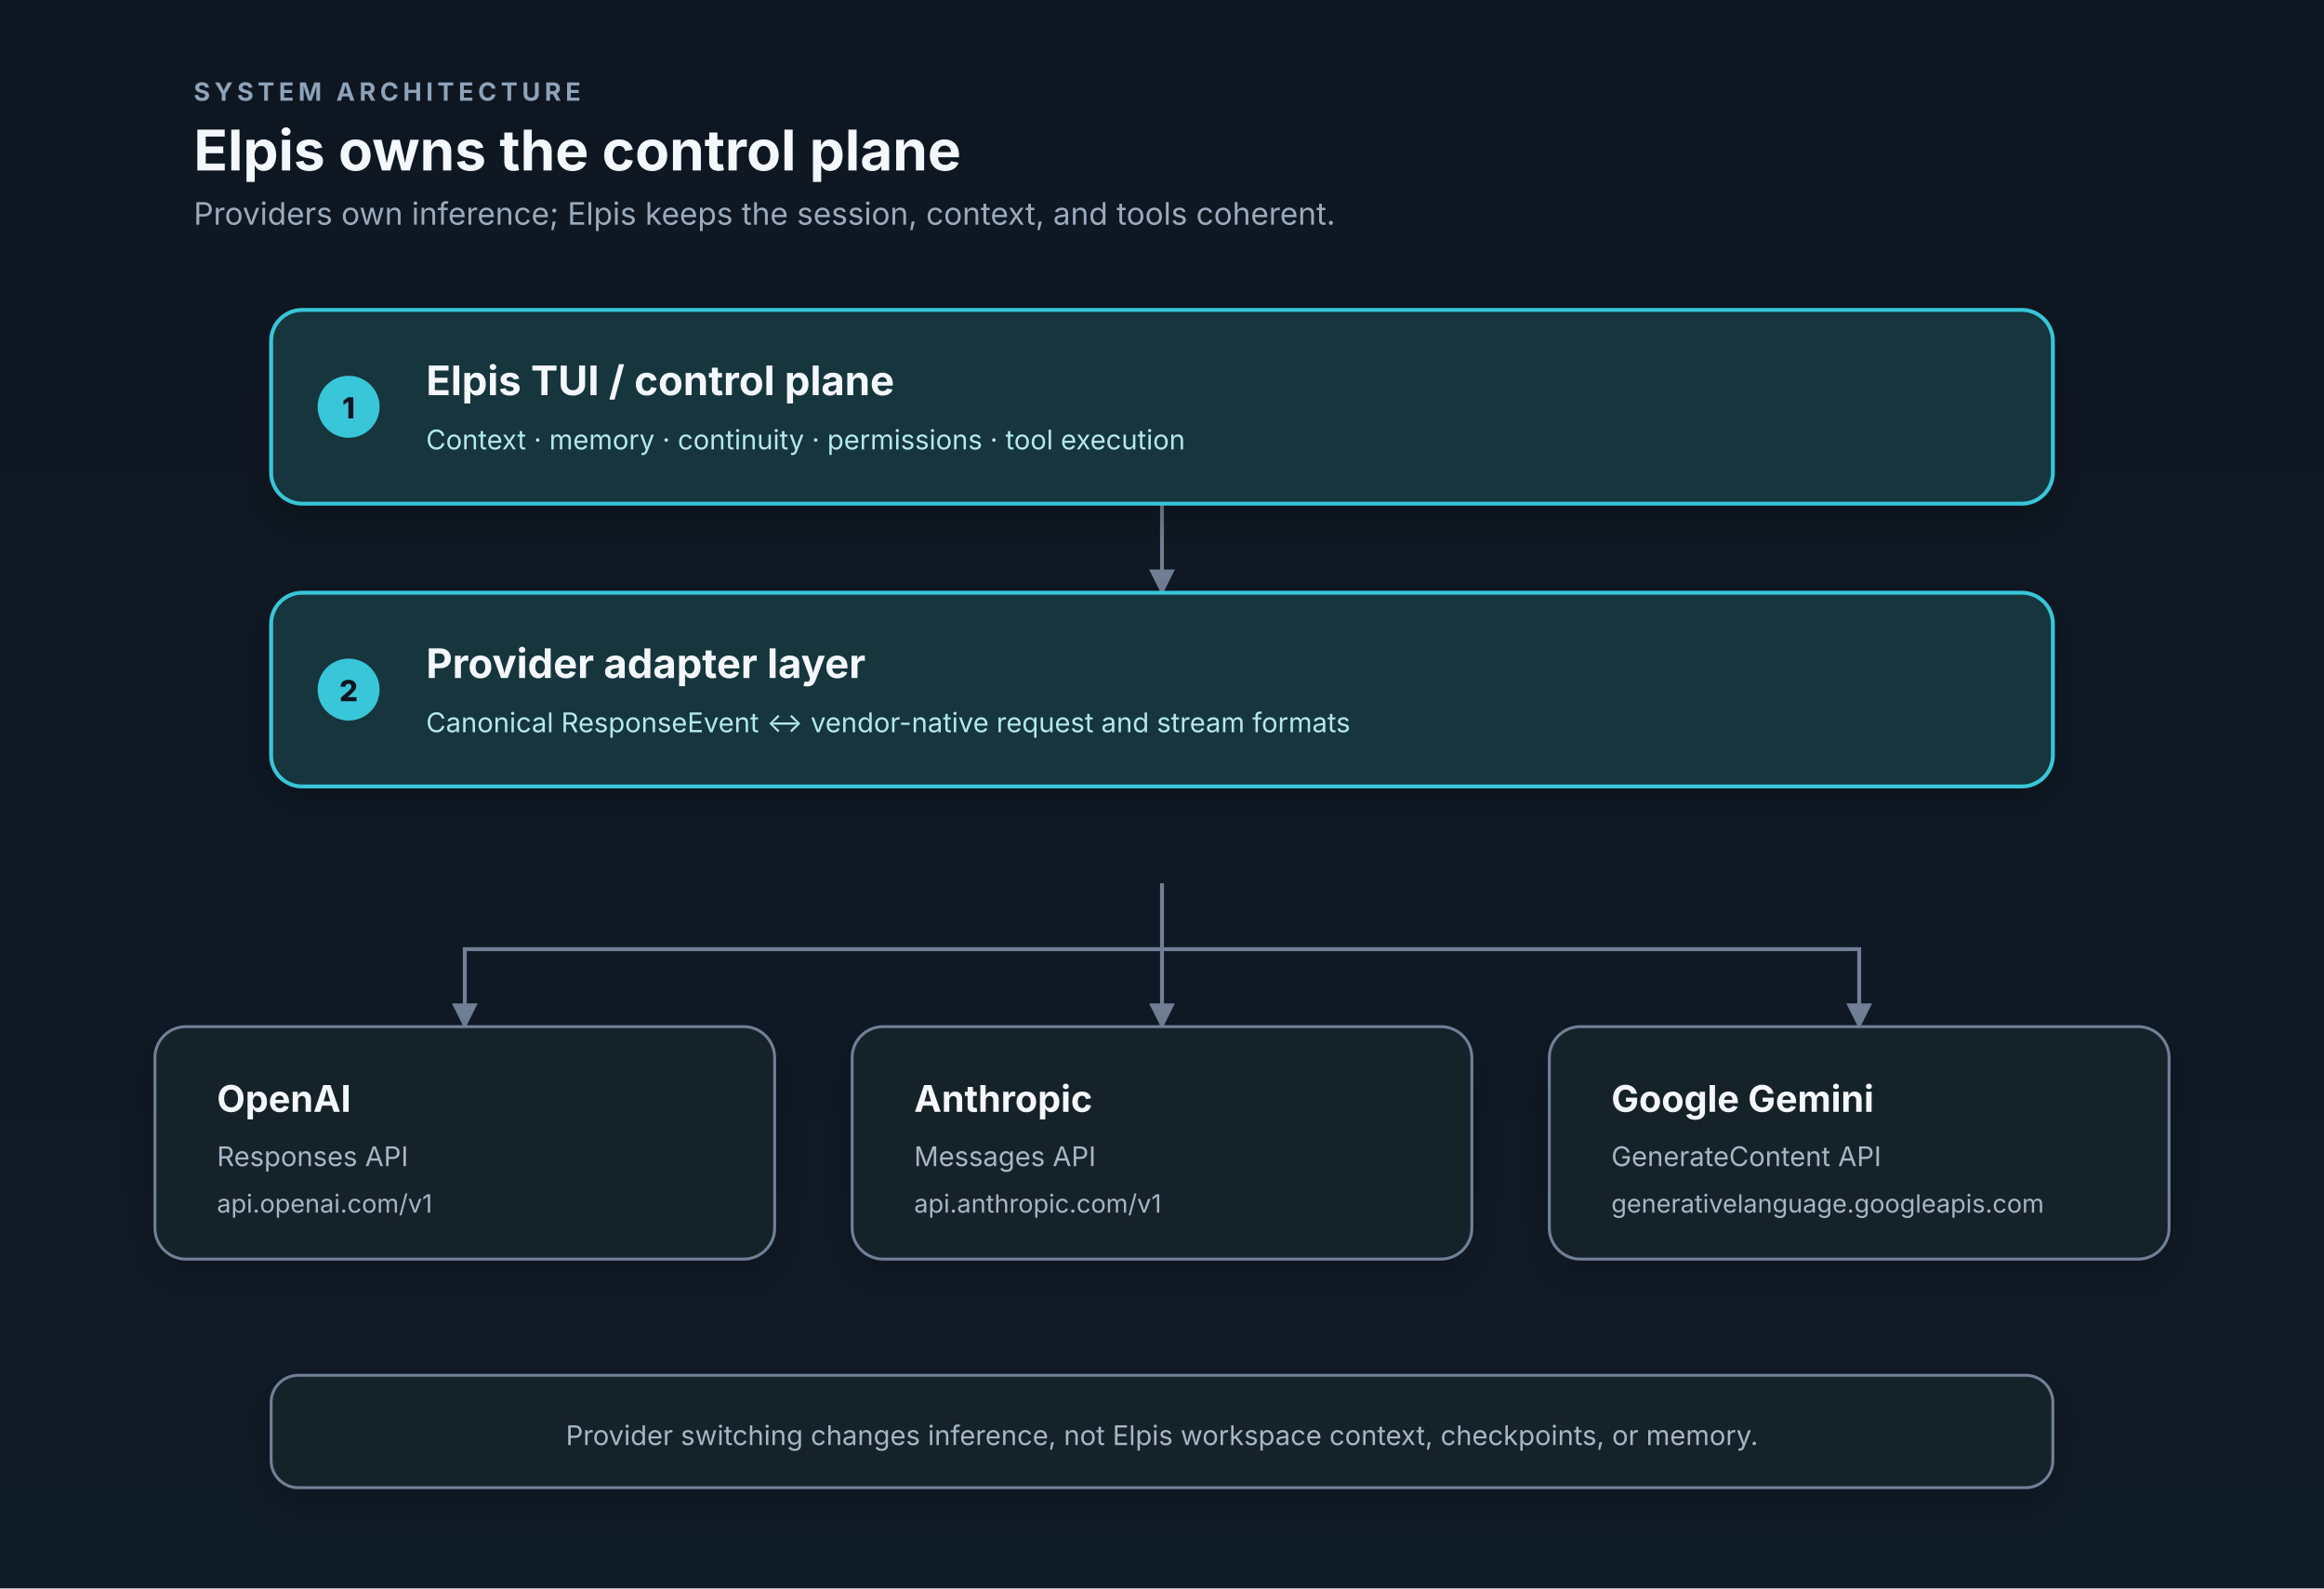
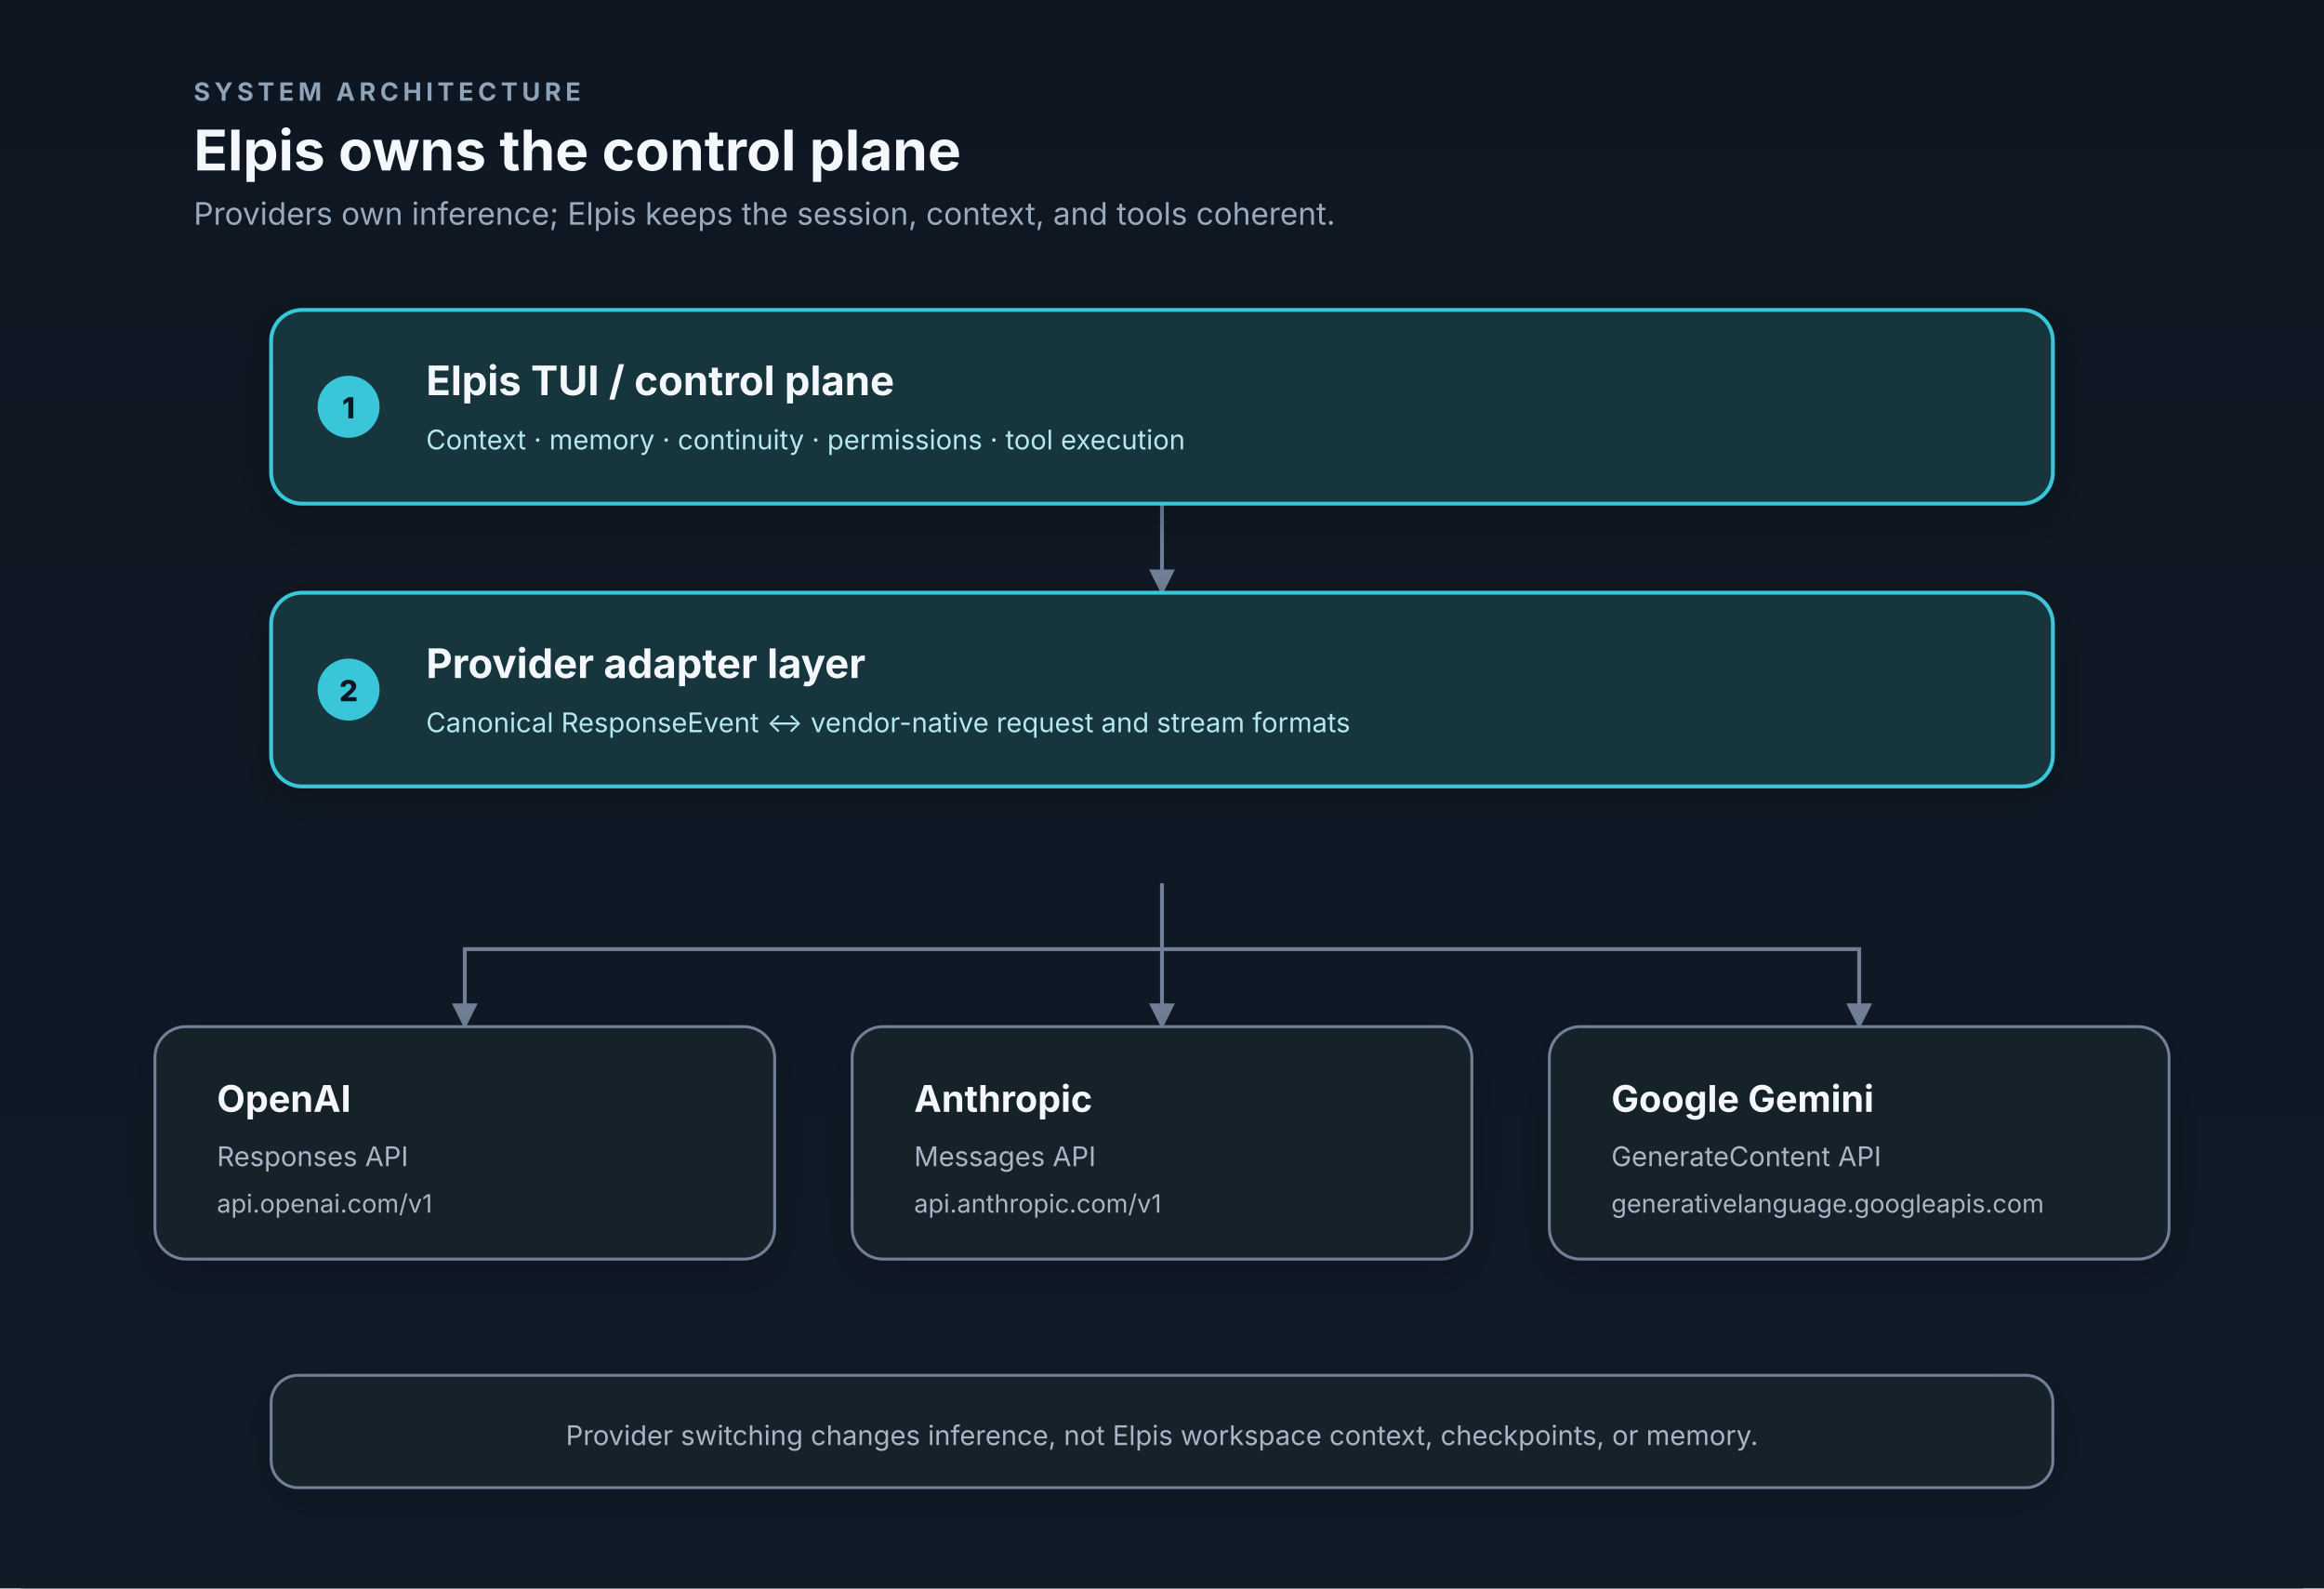
<svg xmlns="http://www.w3.org/2000/svg" width="1200" height="820" viewBox="0 0 1200 820" role="img" aria-labelledby="title desc">
+   <rect x="0" y="0" width="1200" height="820" fill="#0d1117" rx="12" />
  <defs>
    <linearGradient id="bg" x1="0" y1="0" x2="0" y2="1">
      <stop offset="0" stop-color="#0e1621" />
      <stop offset="1" stop-color="#101b28" />
    </linearGradient>
    <filter id="shadow" x="-20%" y="-20%" width="140%" height="150%">
      <feDropShadow dx="0" dy="8" stdDeviation="10" flood-color="#000000" flood-opacity="0.22" />
    </filter>
    <marker id="arrow" viewBox="0 0 12 12" refX="10" refY="6" markerWidth="8" markerHeight="8" orient="auto">
      <path d="M 1 1 L 11 6 L 1 11 z" fill="#718096" />
    </marker>
  </defs>
  <rect width="1200" height="820" fill="url(#bg)" />
  <text x="100" y="52" fill="#8ea2b8" font-family="Inter,ui-sans-serif,system-ui,sans-serif" font-size="13" font-weight="700" letter-spacing="2.2">SYSTEM ARCHITECTURE</text>
  <text x="100" y="88" fill="#f4f7fb" font-family="Inter,ui-sans-serif,system-ui,sans-serif" font-size="29" font-weight="700">Elpis owns the control plane</text>
  <text x="100" y="116" fill="#9aaabd" font-family="Inter,ui-sans-serif,system-ui,sans-serif" font-size="16">Providers own inference; Elpis keeps the session, context, and tools coherent.</text>
  <g stroke="#718096" stroke-width="2" fill="none" marker-end="url(#arrow)">
    <line x1="600" y1="260" x2="600" y2="306" />
    <path d="M600 456 L600 490 L240 490 L240 530" />
    <path d="M600 490 L600 530" />
    <path d="M600 490 L960 490 L960 530" />
  </g>
  <g filter="url(#shadow)" font-family="Inter,ui-sans-serif,system-ui,sans-serif">
    <rect x="140" y="160" width="920" height="100" rx="16" fill="#15343d" stroke="#39c6d8" stroke-width="2" />
    <circle cx="180" cy="210" r="16" fill="#39c6d8" />
    <text x="180" y="216" fill="#0e1621" font-size="15" font-weight="800" text-anchor="middle">1</text>
    <text x="220" y="204" fill="#f4f7fb" font-size="21" font-weight="700">Elpis TUI / control plane</text>
    <text x="220" y="232" fill="#b5e8ed" font-size="14">Context · memory · continuity · permissions · tool execution</text>
    <rect x="140" y="306" width="920" height="100" rx="16" fill="#15343d" stroke="#39c6d8" stroke-width="2" />
    <circle cx="180" cy="356" r="16" fill="#39c6d8" />
    <text x="180" y="362" fill="#0e1621" font-size="15" font-weight="800" text-anchor="middle">2</text>
    <text x="220" y="350" fill="#f4f7fb" font-size="21" font-weight="700">Provider adapter layer</text>
    <text x="220" y="378" fill="#b5e8ed" font-size="14">Canonical ResponseEvent ↔ vendor-native request and stream formats</text>
    <rect x="80" y="530" width="320" height="120" rx="16" fill="#17212b" stroke="#718096" stroke-width="1.5" />
    <text x="112" y="574" fill="#f4f7fb" font-size="19" font-weight="700">OpenAI</text>
    <text x="112" y="602" fill="#a7b5c5" font-size="14">Responses API</text>
    <text x="112" y="626" fill="#a7b5c5" font-size="13">api.openai.com/v1</text>
    <rect x="440" y="530" width="320" height="120" rx="16" fill="#17212b" stroke="#718096" stroke-width="1.5" />
    <text x="472" y="574" fill="#f4f7fb" font-size="19" font-weight="700">Anthropic</text>
    <text x="472" y="602" fill="#a7b5c5" font-size="14">Messages API</text>
    <text x="472" y="626" fill="#a7b5c5" font-size="13">api.anthropic.com/v1</text>
    <rect x="800" y="530" width="320" height="120" rx="16" fill="#17212b" stroke="#718096" stroke-width="1.5" />
    <text x="832" y="574" fill="#f4f7fb" font-size="19" font-weight="700">Google Gemini</text>
    <text x="832" y="602" fill="#a7b5c5" font-size="14">GenerateContent API</text>
    <text x="832" y="626" fill="#a7b5c5" font-size="13">generativelanguage.googleapis.com</text>
    <rect x="140" y="710" width="920" height="58" rx="14" fill="#17212b" stroke="#718096" stroke-width="1.5" />
    <text x="600" y="746" fill="#a7b5c5" font-size="14" text-anchor="middle">Provider switching changes inference, not Elpis workspace context, checkpoints, or memory.</text>
  </g>
</svg>
